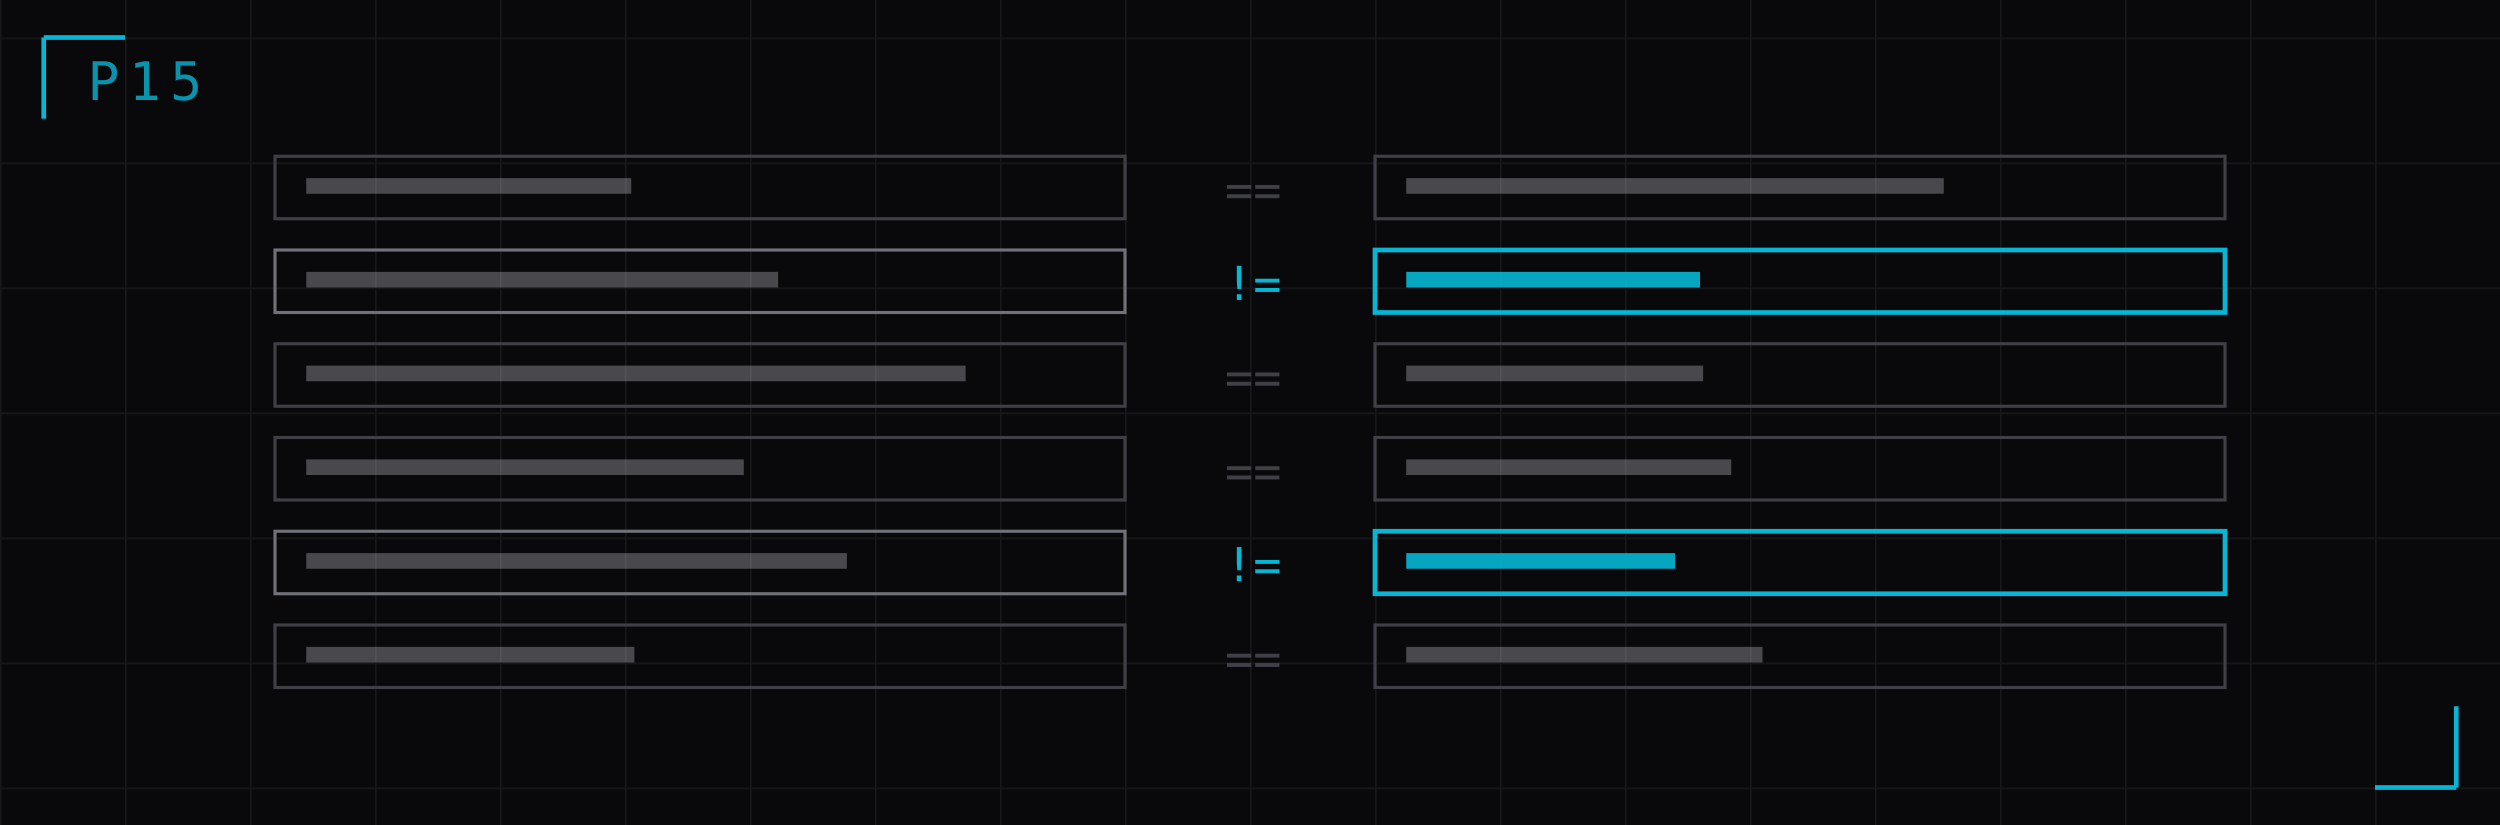
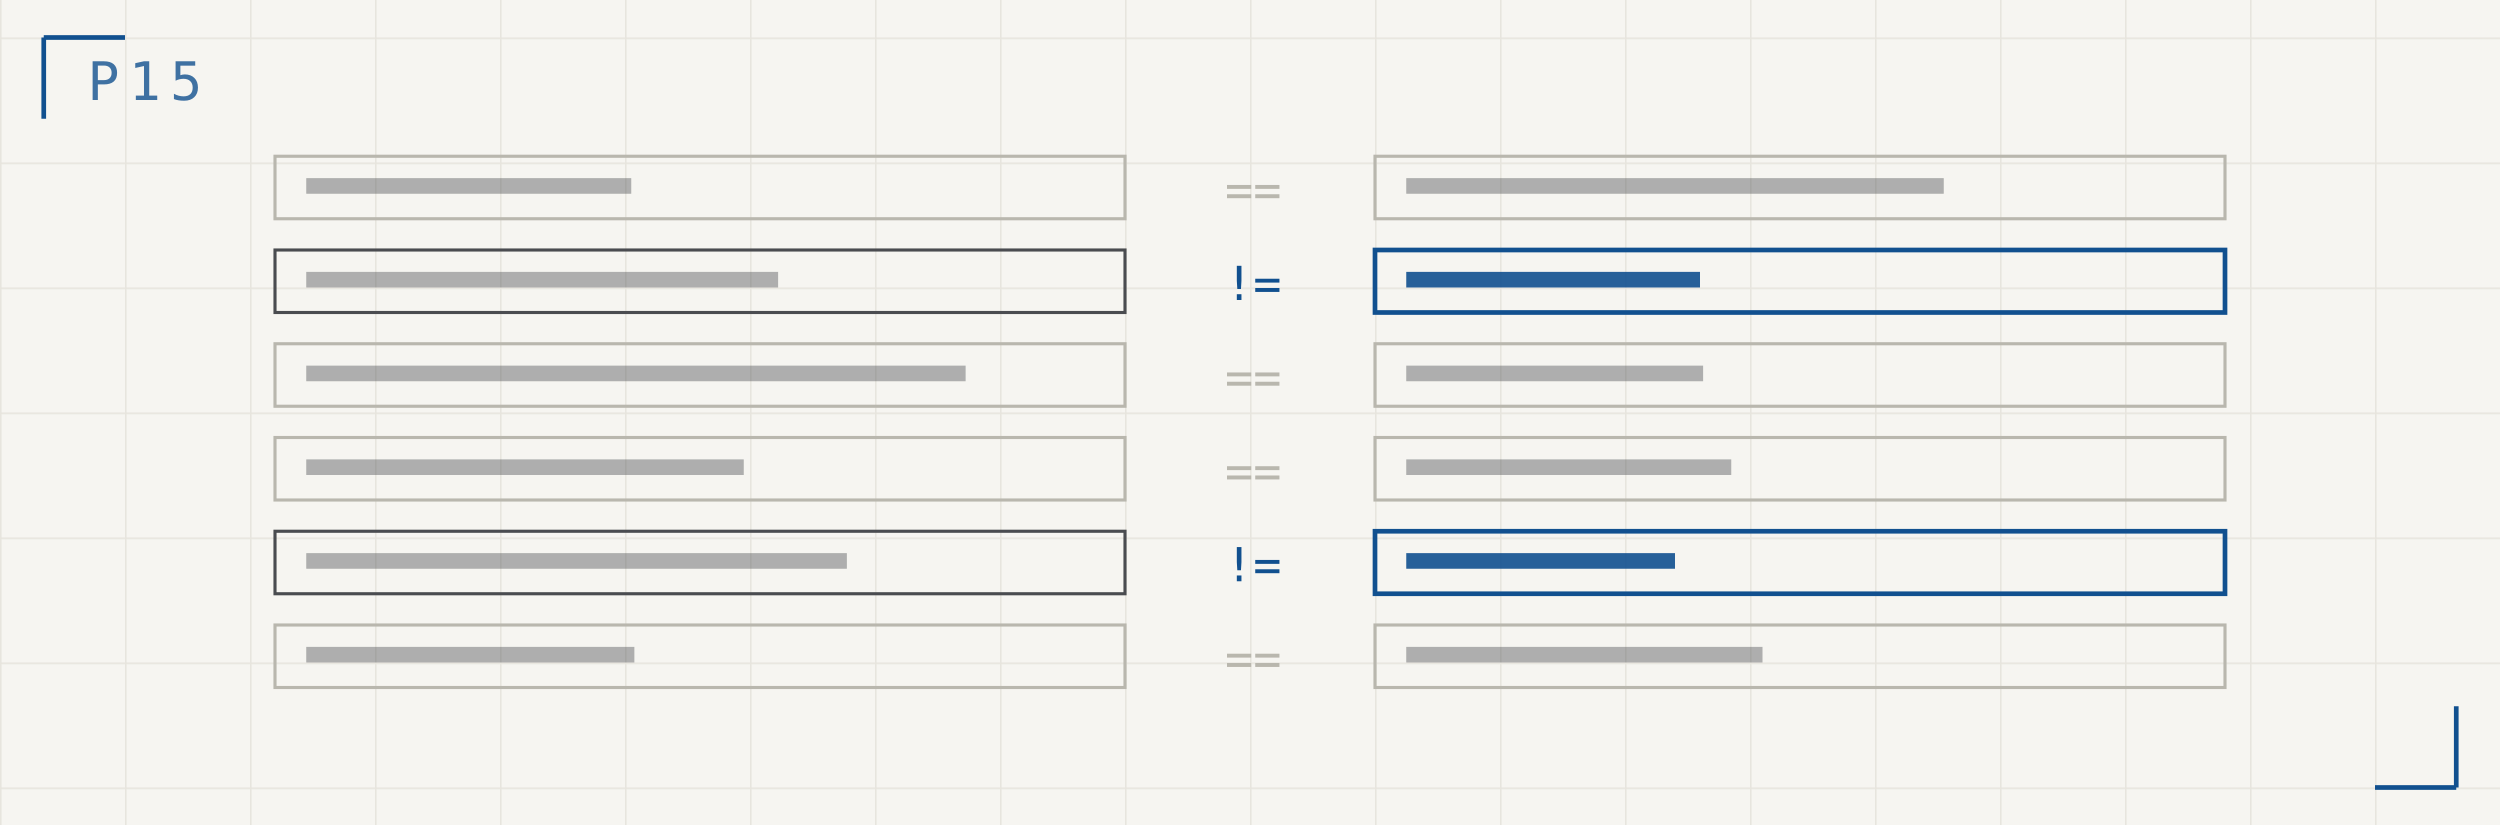
<svg xmlns="http://www.w3.org/2000/svg" viewBox="0 68 800 264" width="800" height="264" role="img" aria-label="BIBVERIFY">
  <defs>
    <pattern id="g" width="40" height="40" patternUnits="userSpaceOnUse">
-       <path d="M 40 0 L 0 0 0 40" fill="none" stroke="#18181b" stroke-width="1" />
+       <path d="M 40 0 L 0 0 0 40" fill="none" stroke="#e7e5de" stroke-width="1" />
    </pattern>
  </defs>
-   <rect x="0" y="68" width="800" height="264" fill="#09090b" />
+   <rect x="0" y="68" width="800" height="264" fill="#f6f5f1" />
  <rect x="0" y="68" width="800" height="264" fill="url(#g)" />
-   <rect x="88" y="118" width="272" height="20" fill="none" stroke="#3f3f46" stroke-width="1" />
-   <rect x="98" y="125" width="104" height="5" fill="#a1a1aa" opacity="0.42" />
-   <rect x="440" y="118" width="272" height="20" fill="none" stroke="#3f3f46" stroke-width="1" />
-   <rect x="450" y="125" width="172" height="5" fill="#a1a1aa" opacity="0.42" />
-   <text x="392" y="134" font-family="ui-monospace,monospace" font-size="15" fill="#3f3f46">==</text>
-   <rect x="88" y="148" width="272" height="20" fill="none" stroke="#71717a" stroke-width="1" />
-   <rect x="98" y="155" width="151" height="5" fill="#a1a1aa" opacity="0.42" />
-   <rect x="440" y="148" width="272" height="20" fill="none" stroke="#06b6d4" stroke-width="1.5" />
-   <rect x="450" y="155" width="94" height="5" fill="#06b6d4" opacity="0.9" />
-   <text x="392" y="164" font-family="ui-monospace,monospace" font-size="15" fill="#06b6d4">!=</text>
-   <rect x="88" y="178" width="272" height="20" fill="none" stroke="#3f3f46" stroke-width="1" />
-   <rect x="98" y="185" width="211" height="5" fill="#a1a1aa" opacity="0.42" />
-   <rect x="440" y="178" width="272" height="20" fill="none" stroke="#3f3f46" stroke-width="1" />
-   <rect x="450" y="185" width="95" height="5" fill="#a1a1aa" opacity="0.42" />
-   <text x="392" y="194" font-family="ui-monospace,monospace" font-size="15" fill="#3f3f46">==</text>
-   <rect x="88" y="208" width="272" height="20" fill="none" stroke="#3f3f46" stroke-width="1" />
-   <rect x="98" y="215" width="140" height="5" fill="#a1a1aa" opacity="0.42" />
-   <rect x="440" y="208" width="272" height="20" fill="none" stroke="#3f3f46" stroke-width="1" />
-   <rect x="450" y="215" width="104" height="5" fill="#a1a1aa" opacity="0.42" />
-   <text x="392" y="224" font-family="ui-monospace,monospace" font-size="15" fill="#3f3f46">==</text>
-   <rect x="88" y="238" width="272" height="20" fill="none" stroke="#71717a" stroke-width="1" />
-   <rect x="98" y="245" width="173" height="5" fill="#a1a1aa" opacity="0.42" />
-   <rect x="440" y="238" width="272" height="20" fill="none" stroke="#06b6d4" stroke-width="1.5" />
-   <rect x="450" y="245" width="86" height="5" fill="#06b6d4" opacity="0.9" />
-   <text x="392" y="254" font-family="ui-monospace,monospace" font-size="15" fill="#06b6d4">!=</text>
-   <rect x="88" y="268" width="272" height="20" fill="none" stroke="#3f3f46" stroke-width="1" />
-   <rect x="98" y="275" width="105" height="5" fill="#a1a1aa" opacity="0.42" />
-   <rect x="440" y="268" width="272" height="20" fill="none" stroke="#3f3f46" stroke-width="1" />
-   <rect x="450" y="275" width="114" height="5" fill="#a1a1aa" opacity="0.42" />
-   <text x="392" y="284" font-family="ui-monospace,monospace" font-size="15" fill="#3f3f46">==</text>
-   <text x="28" y="100" font-family="ui-monospace,SFMono-Regular,Menlo,monospace" font-size="17" fill="#06b6d4" letter-spacing="3" opacity="0.8">P15</text>
-   <path d="M 14 80 h 26 M 14 80 v 26" stroke="#06b6d4" stroke-width="1.5" fill="none" />
-   <path d="M 786 320 h -26 M 786 320 v -26" stroke="#06b6d4" stroke-width="1.5" fill="none" />
+   <rect x="88" y="118" width="272" height="20" fill="none" stroke="#b9b7ae" stroke-width="1" />
+   <rect x="98" y="125" width="104" height="5" fill="#4a4c50" opacity="0.42" />
+   <rect x="440" y="118" width="272" height="20" fill="none" stroke="#b9b7ae" stroke-width="1" />
+   <rect x="450" y="125" width="172" height="5" fill="#4a4c50" opacity="0.42" />
+   <text x="392" y="134" font-family="ui-monospace,monospace" font-size="15" fill="#b9b7ae">==</text>
+   <rect x="88" y="148" width="272" height="20" fill="none" stroke="#4a4c50" stroke-width="1" />
+   <rect x="98" y="155" width="151" height="5" fill="#4a4c50" opacity="0.42" />
+   <rect x="440" y="148" width="272" height="20" fill="none" stroke="#11508f" stroke-width="1.5" />
+   <rect x="450" y="155" width="94" height="5" fill="#11508f" opacity="0.9" />
+   <text x="392" y="164" font-family="ui-monospace,monospace" font-size="15" fill="#11508f">!=</text>
+   <rect x="88" y="178" width="272" height="20" fill="none" stroke="#b9b7ae" stroke-width="1" />
+   <rect x="98" y="185" width="211" height="5" fill="#4a4c50" opacity="0.42" />
+   <rect x="440" y="178" width="272" height="20" fill="none" stroke="#b9b7ae" stroke-width="1" />
+   <rect x="450" y="185" width="95" height="5" fill="#4a4c50" opacity="0.42" />
+   <text x="392" y="194" font-family="ui-monospace,monospace" font-size="15" fill="#b9b7ae">==</text>
+   <rect x="88" y="208" width="272" height="20" fill="none" stroke="#b9b7ae" stroke-width="1" />
+   <rect x="98" y="215" width="140" height="5" fill="#4a4c50" opacity="0.42" />
+   <rect x="440" y="208" width="272" height="20" fill="none" stroke="#b9b7ae" stroke-width="1" />
+   <rect x="450" y="215" width="104" height="5" fill="#4a4c50" opacity="0.42" />
+   <text x="392" y="224" font-family="ui-monospace,monospace" font-size="15" fill="#b9b7ae">==</text>
+   <rect x="88" y="238" width="272" height="20" fill="none" stroke="#4a4c50" stroke-width="1" />
+   <rect x="98" y="245" width="173" height="5" fill="#4a4c50" opacity="0.42" />
+   <rect x="440" y="238" width="272" height="20" fill="none" stroke="#11508f" stroke-width="1.5" />
+   <rect x="450" y="245" width="86" height="5" fill="#11508f" opacity="0.9" />
+   <text x="392" y="254" font-family="ui-monospace,monospace" font-size="15" fill="#11508f">!=</text>
+   <rect x="88" y="268" width="272" height="20" fill="none" stroke="#b9b7ae" stroke-width="1" />
+   <rect x="98" y="275" width="105" height="5" fill="#4a4c50" opacity="0.42" />
+   <rect x="440" y="268" width="272" height="20" fill="none" stroke="#b9b7ae" stroke-width="1" />
+   <rect x="450" y="275" width="114" height="5" fill="#4a4c50" opacity="0.42" />
+   <text x="392" y="284" font-family="ui-monospace,monospace" font-size="15" fill="#b9b7ae">==</text>
+   <text x="28" y="100" font-family="ui-monospace,SFMono-Regular,Menlo,monospace" font-size="17" fill="#11508f" letter-spacing="3" opacity="0.8">P15</text>
+   <path d="M 14 80 h 26 M 14 80 v 26" stroke="#11508f" stroke-width="1.5" fill="none" />
+   <path d="M 786 320 h -26 M 786 320 v -26" stroke="#11508f" stroke-width="1.5" fill="none" />
</svg>
